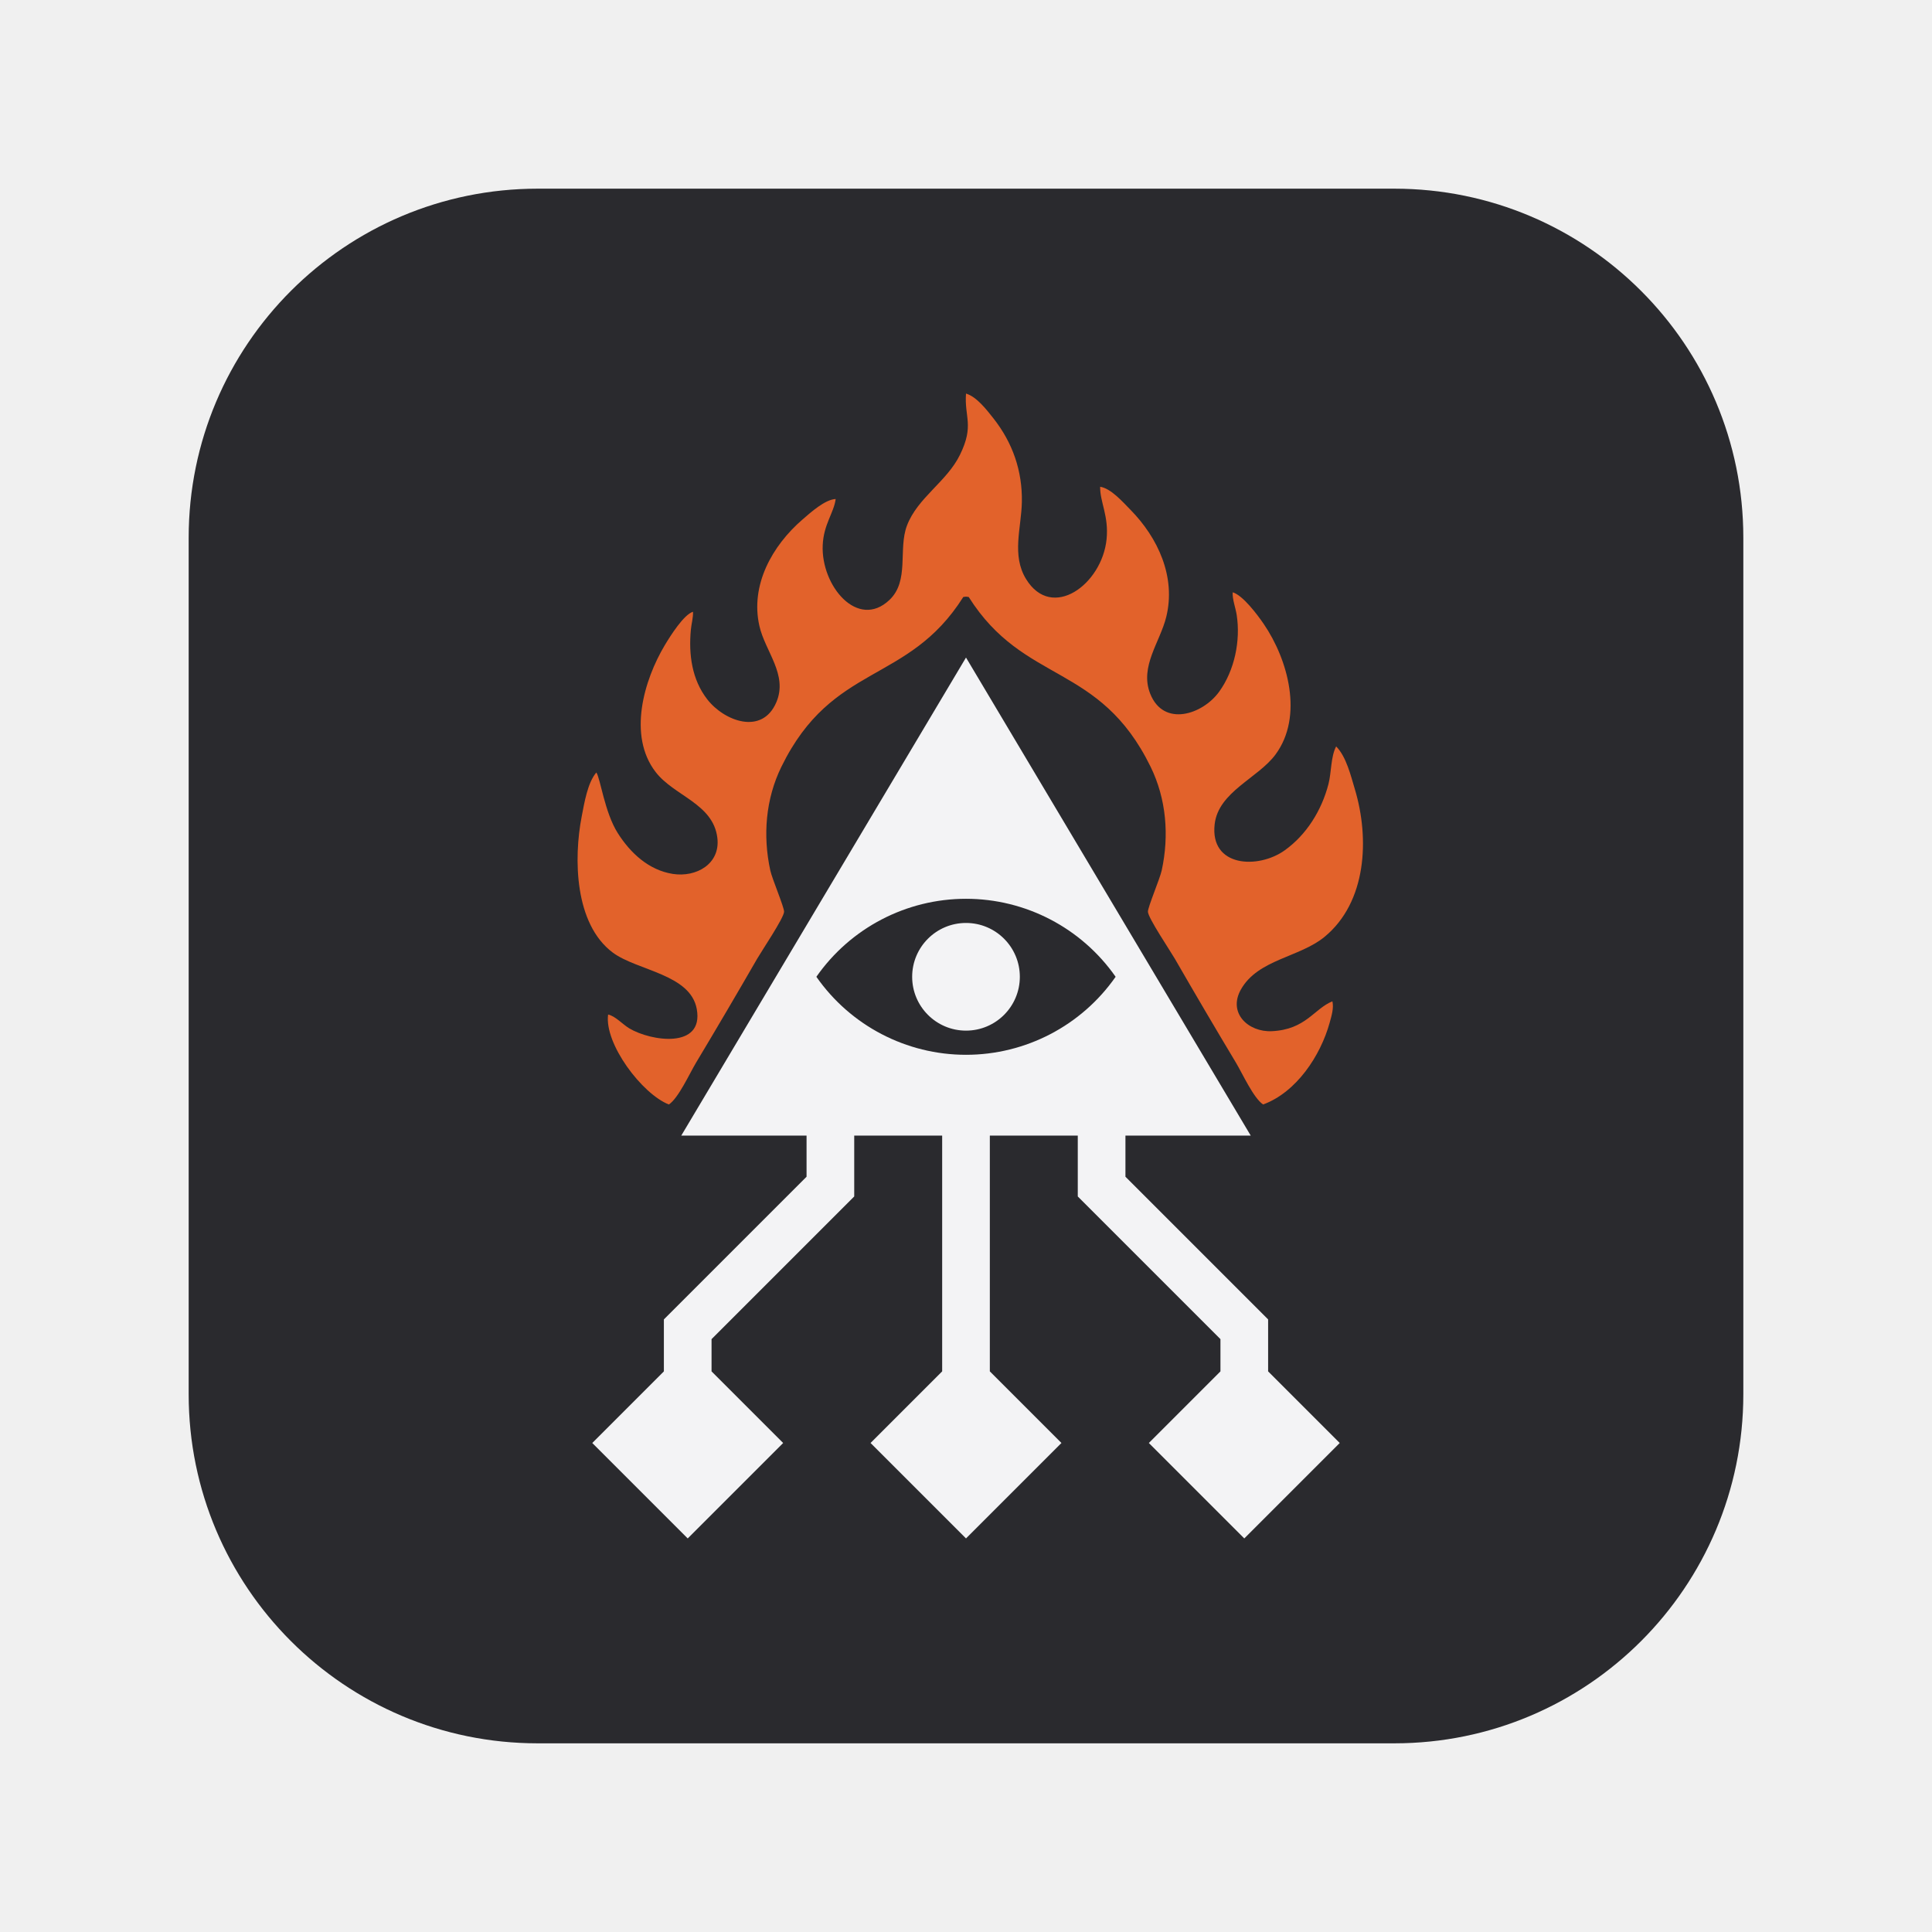
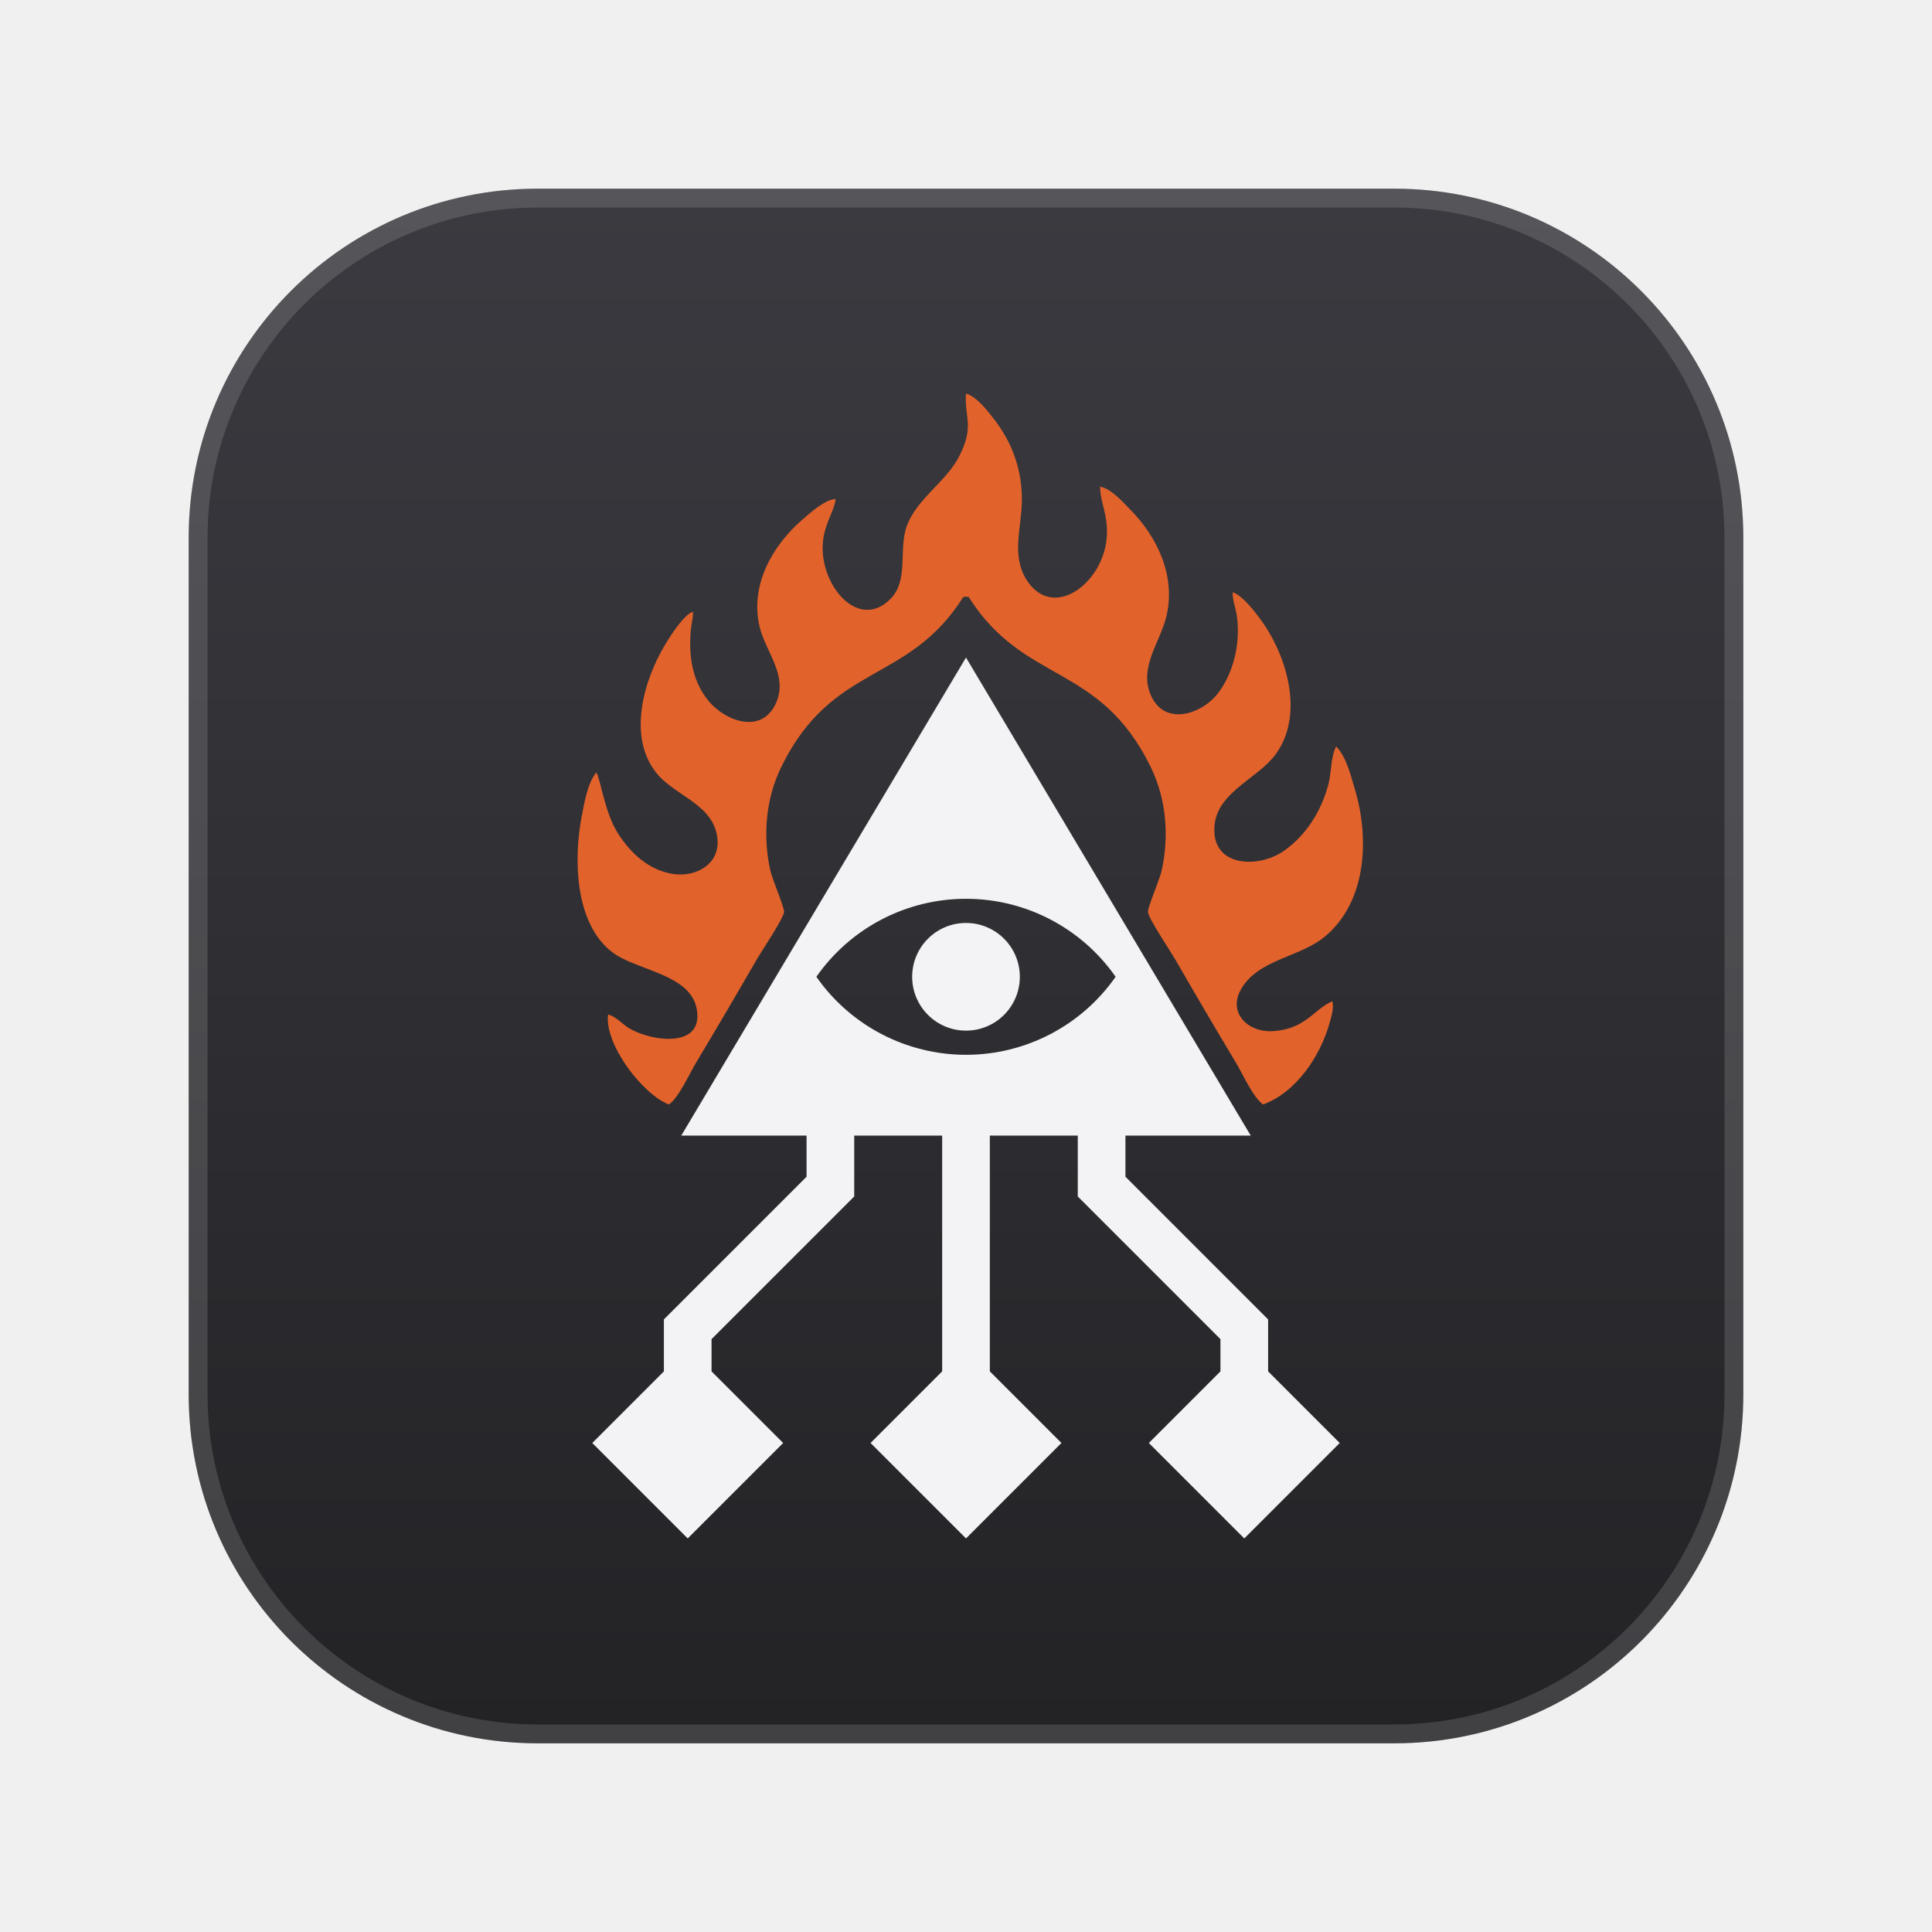
<svg xmlns="http://www.w3.org/2000/svg" viewBox="0 0 1024 1024">
-   <rect x="100" y="100" width="824" height="824" rx="185" fill="#2A2A2E" />
+   <defs>
+     <linearGradient id="lift" x1="0" y1="0" x2="0" y2="1">
+       <stop offset="0" stop-color="#3A3A40" />
+       <stop offset="1" stop-color="#232326" />
+     </linearGradient>
+   </defs>
+   <rect x="100" y="100" width="824" height="824" rx="185" fill="url(#lift)" />
+   <rect x="105" y="105" width="814" height="814" rx="180" fill="none" stroke="#FFFFFF" stroke-opacity="0.14" stroke-width="10" />
  <g transform="translate(133.12 133.12) scale(0.74)">
    <path fill="#E2622B" d="M512 102 C519.63 104.25 526.78 113.59 531.64 119.75 C545.42 137.21 552.43 157.41 552.01 179.68 C551.66 198.16 544.52 217.73 555.03 234.87 C573.53 265.03 609.4 238.79 612.69 206.33 C614.38 189.59 607.91 179.78 608.08 168.74 C615.86 169.94 624.3 179.65 629.78 185.22 C649.6 205.37 662.43 233.36 655.45 261.88 C651.02 280.01 636.25 297.5 643.92 316.93 C653.46 341.11 681.45 331.98 693.32 315.55 C704.35 300.29 708.75 279.05 705.88 260.54 C705.06 255.3 702.68 249.29 703.02 244.34 C710.38 246.54 720.7 260.38 725.18 266.92 C742.7 292.55 753.8 333.08 733.77 360.41 C721.31 377.42 692.75 387.16 690.1 410.47 C686.6 441.26 721.23 442.72 740.19 429.21 C756.04 417.92 766.8 400.32 771.62 381.66 C773.78 373.31 773.22 362.09 777.12 354.72 C784.39 362.07 787.6 375.66 790.55 385.48 C801.08 420.56 799.09 466.16 768.86 491.08 C750.9 505.9 721.23 507.14 708.96 528.72 C699.34 545.64 714.16 559.51 731.1 558.69 C755.45 557.5 761.23 542.64 774.43 537.3 C775.55 542.17 773.81 547.76 772.45 552.69 C765.94 576.22 748.68 602.44 724.8 611.19 C717.85 606.5 709.98 588.96 705.29 581.15 C690.49 556.49 675.91 531.66 661.54 506.73 C658.26 501.05 642.52 477.74 642.3 473.17 C642.15 470.01 650.84 449.63 652.16 443.6 C657.61 418.61 655.52 392.37 644.21 369.28 C607.52 294.37 553.7 310.68 513.94 247.7 C513.41 247.63 512.62 247.53 512 247.45 C511.38 247.53 510.59 247.63 510.06 247.7 C470.3 310.68 416.48 294.37 379.79 369.28 C368.48 392.37 366.39 418.61 371.84 443.6 C373.16 449.63 381.85 470.01 381.7 473.17 C381.48 477.74 365.74 501.05 362.46 506.73 C348.09 531.66 333.51 556.49 318.71 581.15 C314.02 588.96 306.15 606.5 299.2 611.19 C280 603.74 252.83 567.67 255.66 546.76 C260.81 547.82 266.01 553.78 270.84 556.67 C286.23 565.89 324.28 571.64 319.18 542.9 C314.71 517.76 276.39 515.36 259.01 502.39 C231.62 481.94 230.86 435.09 236.77 404.77 C238.62 395.26 240.97 380.65 247.24 373.39 C250.2 377.85 253.16 401.95 262.59 416.83 C271.6 431.05 284.74 443.35 302.04 446.05 C318.72 448.65 336.21 438.95 333.9 420.17 C330.9 395.67 302.95 390.27 289.7 373.06 C269.67 347.05 281.21 307.29 296.42 281.95 C300.22 275.62 309.87 260.26 316.47 258.28 C316.66 262.5 315.31 266.95 314.92 271.28 C313.31 288.79 315.6 306.76 326.69 321.02 C338.84 336.65 366 346.92 376.15 323.12 C384.59 303.31 368.13 286.72 364.01 268.4 C357.4 239.1 373.2 210.96 394.83 192.26 C400.76 187.13 410.96 177.89 418.66 177.52 C417.38 187.46 410.03 195.55 409.37 210.58 C408.08 239.75 434.49 271.3 457.16 249.83 C471.64 236.11 463.29 213.6 469.69 196.61 C477.26 176.55 498.26 165.18 507.7 145.82 C518.04 124.63 510.76 119.18 512 102Z" />
    <path fill="#F3F3F5" d="M512 291.07 L715.93 633.46 L308.07 633.46Z M404.83 519.73 A130.72 130.72 0 0 0 619.17 519.73 A130.72 130.72 0 0 0 404.83 519.73Z M473.44 519.73 A38.56 38.56 0 0 1 550.56 519.73 A38.56 38.56 0 0 1 473.44 519.73Z M529.07 624.65 L529.07 853.64 L494.93 853.64 L494.93 624.65Z M431.94 624.65 L431.94 677.07 L329.75 779.26 L329.75 853.64 L295.61 853.64 L295.61 765.12 L397.8 662.93 L397.8 624.65Z M626.2 624.65 L626.2 662.93 L728.39 765.12 L728.39 853.64 L694.25 853.64 L694.25 779.26 L592.06 677.07 L592.06 624.65Z M312.68 785.27 L381.04 853.64 L312.68 922 L244.32 853.64Z M512 785.27 L580.36 853.64 L512 922 L443.64 853.64Z M711.32 785.27 L779.68 853.64 L711.32 922 L642.96 853.64Z" />
  </g>
</svg>
